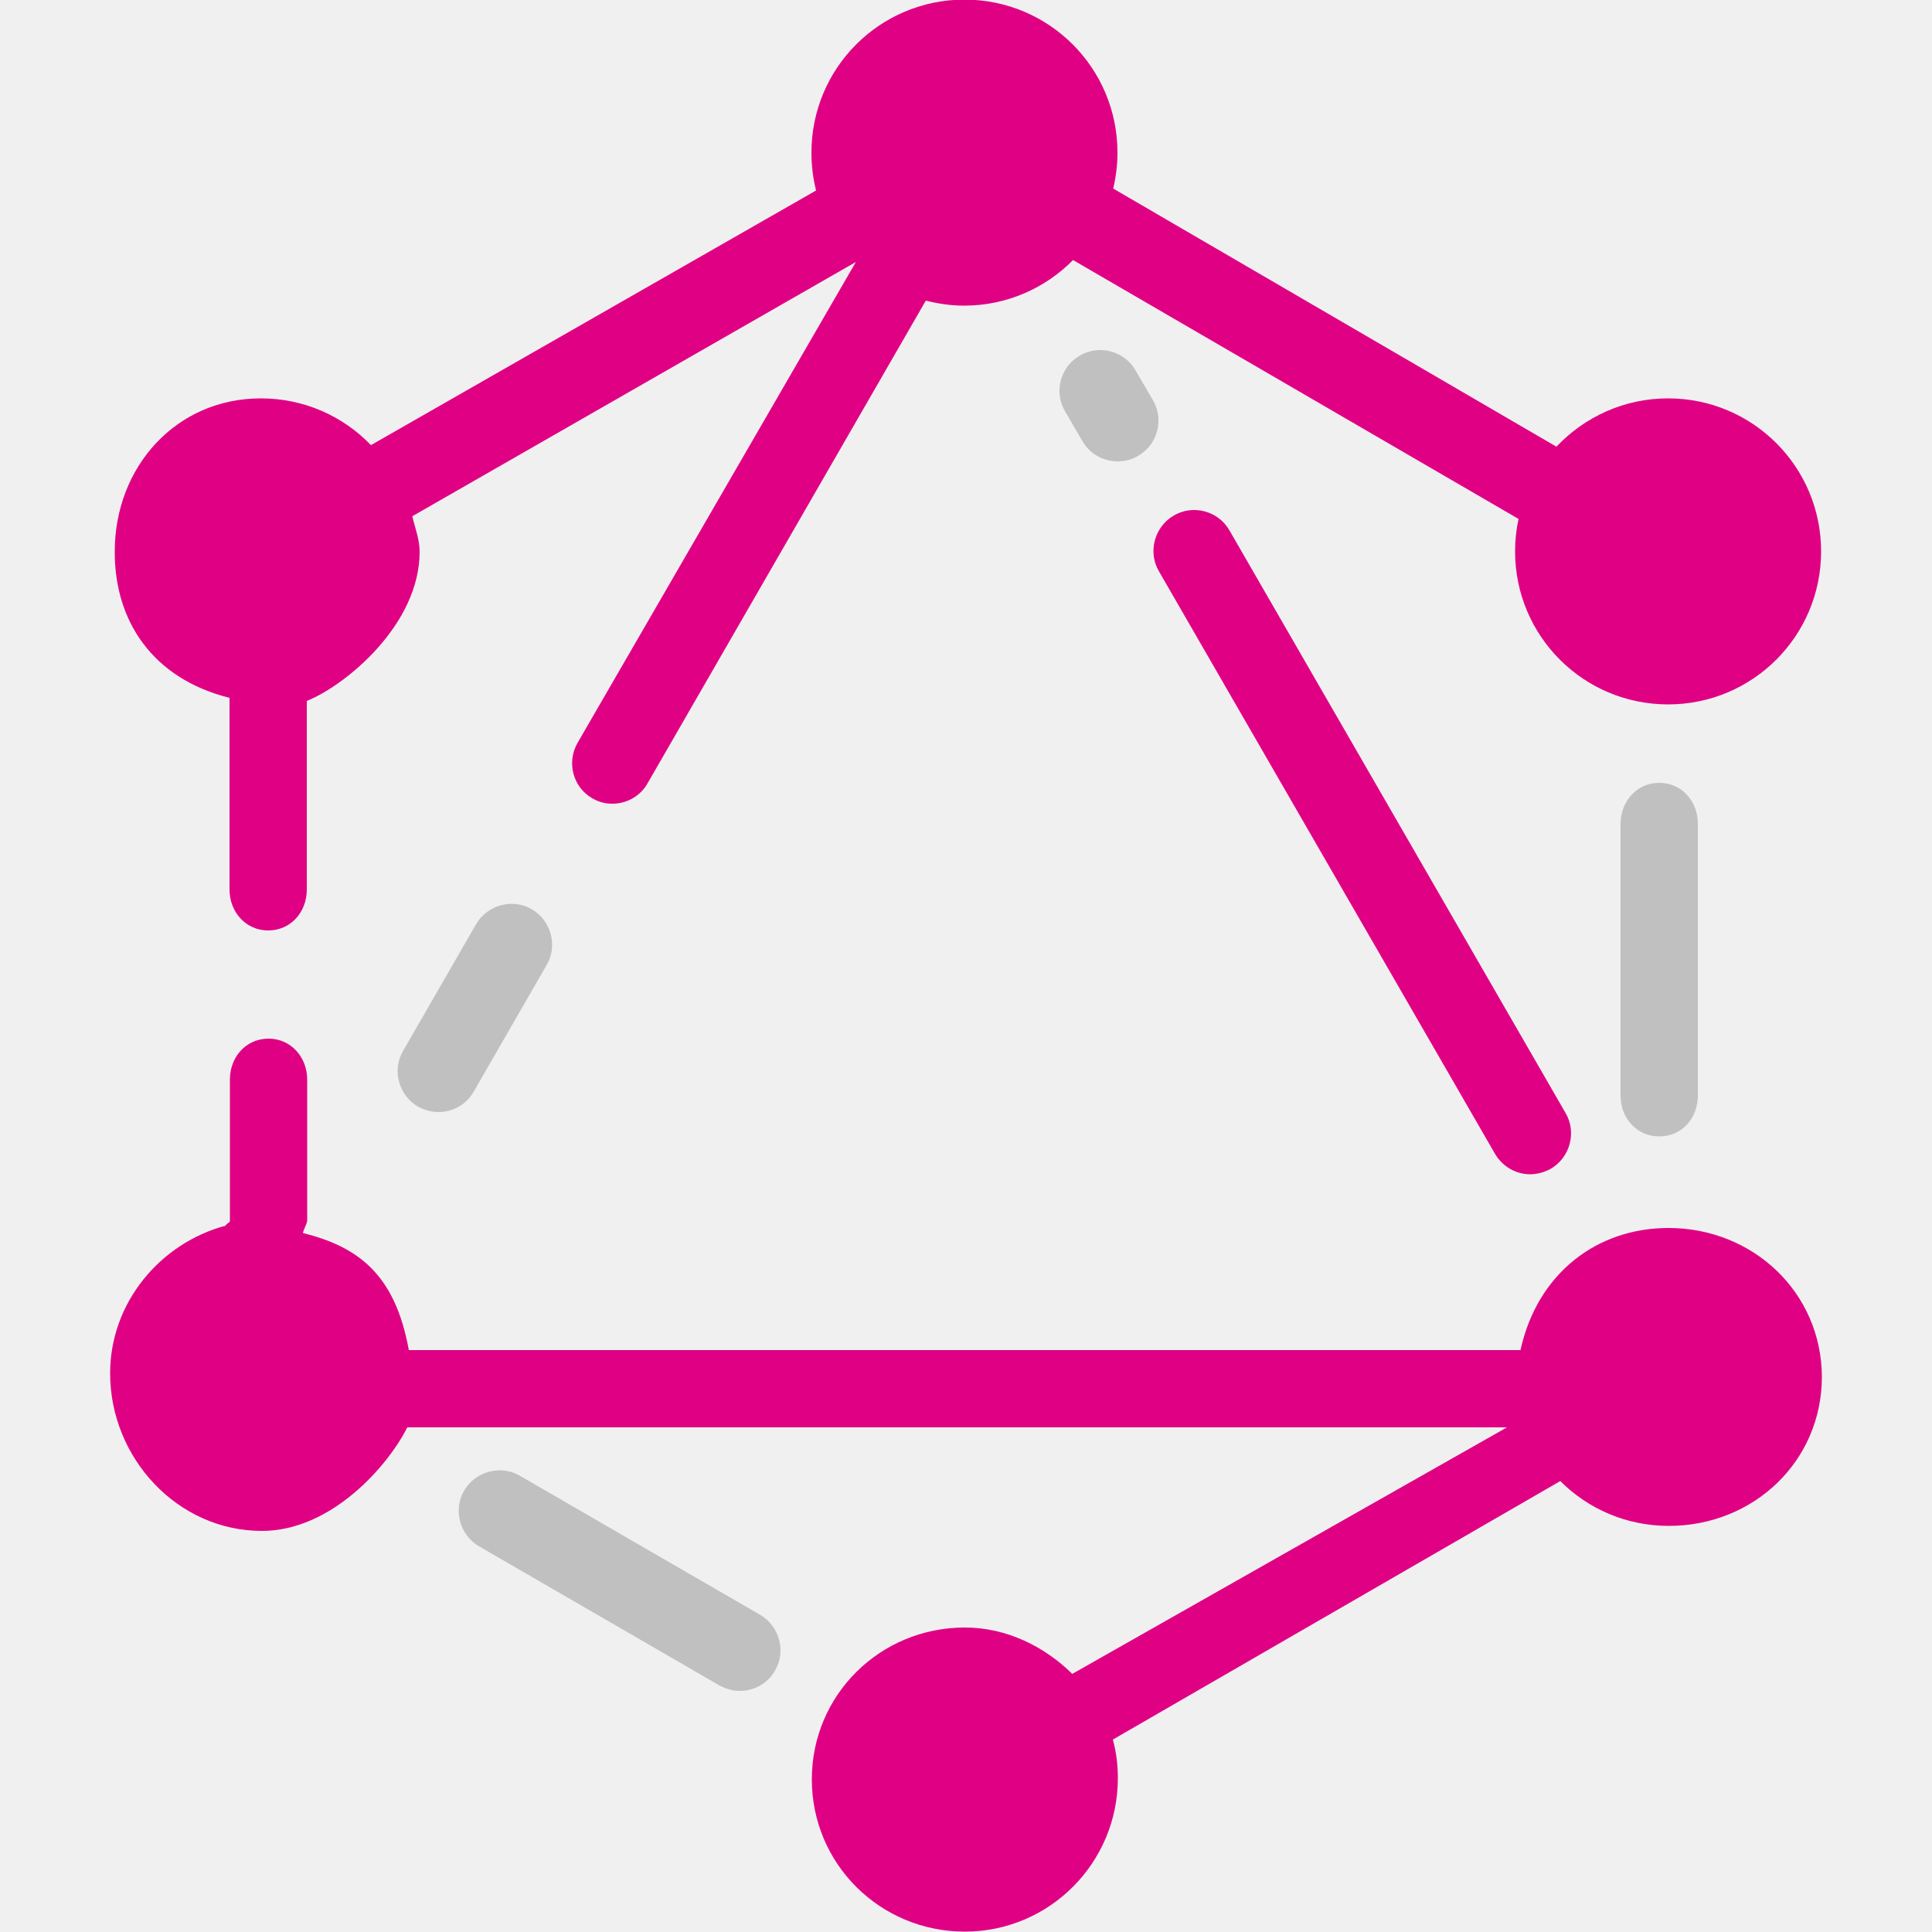
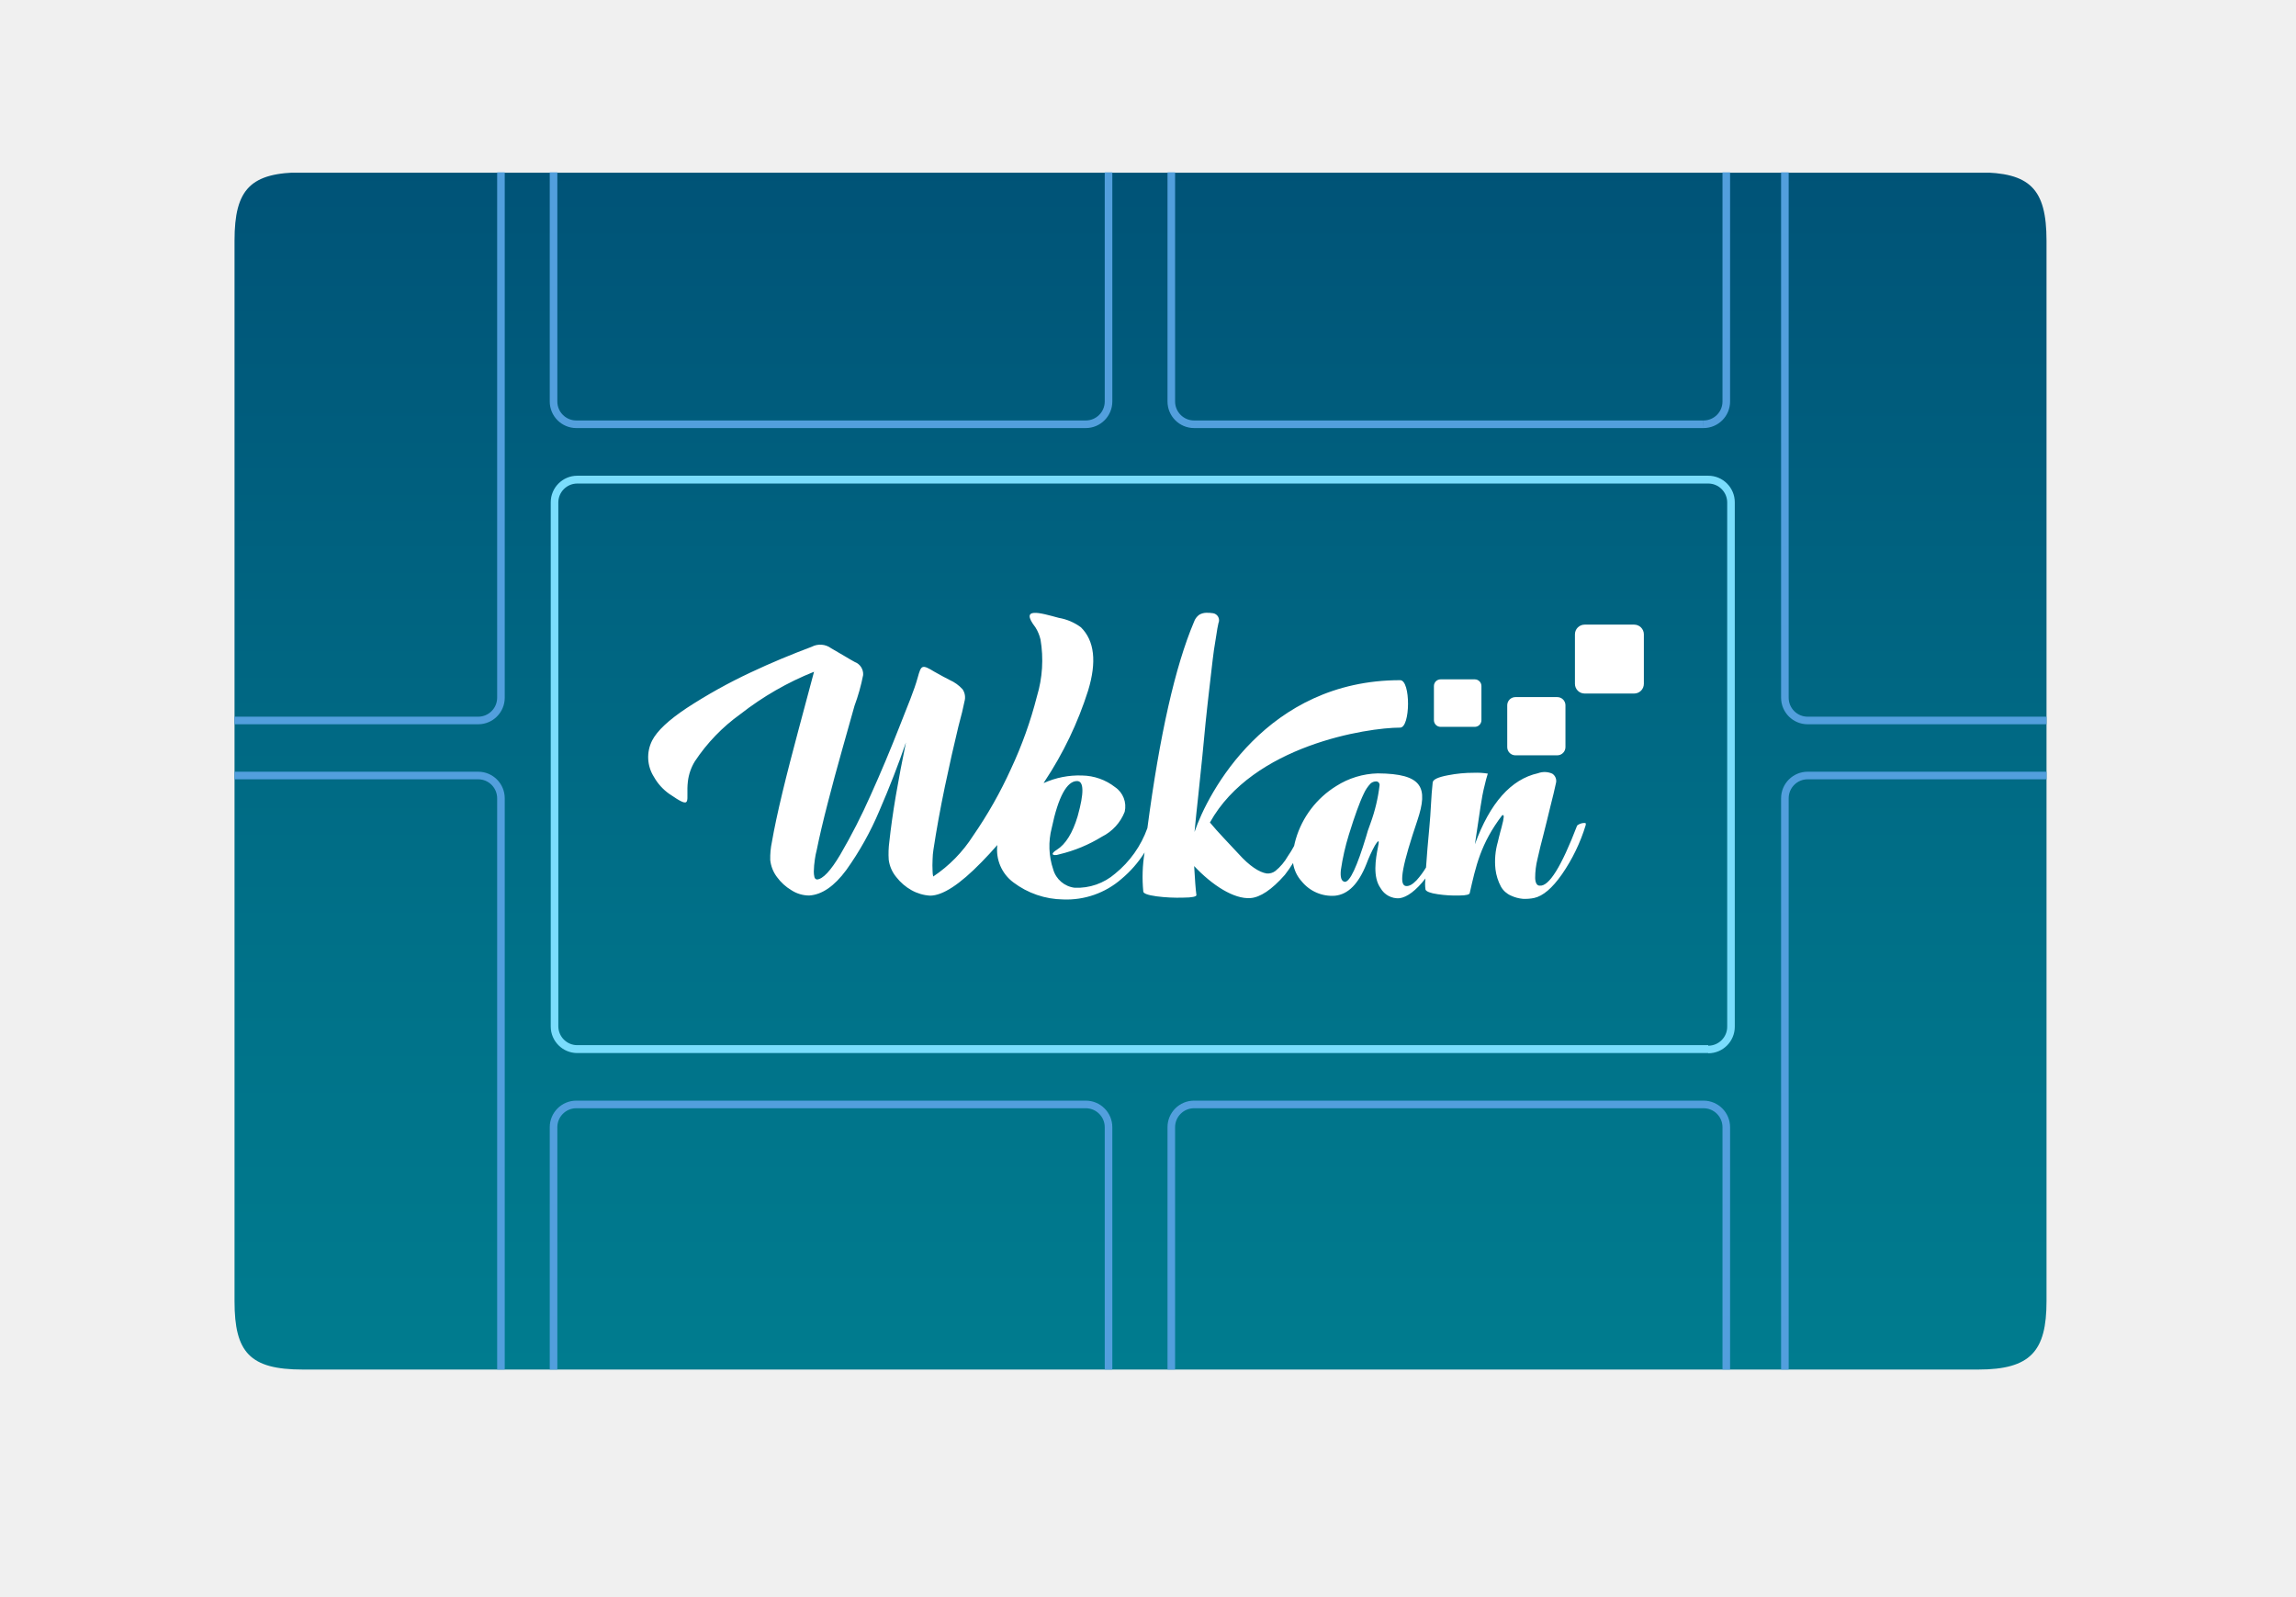
- <svg xmlns="http://www.w3.org/2000/svg" version="1.1" id="Ebene_1" x="0px" y="0px" viewBox="0 0 50 50" style="enable-background:new 0 0 50 50;" xml:space="preserve">
-   <style type="text/css">
- 	.st0{opacity:0.2;fill:none;stroke:#000000;stroke-width:15;stroke-linecap:round;stroke-miterlimit:10;}
- 	.st1{fill:none;stroke:#E00083;stroke-width:15;stroke-linecap:round;stroke-linejoin:round;stroke-miterlimit:10;}
- 	.st2{fill:none;stroke:#E00083;stroke-width:10;stroke-linecap:round;stroke-linejoin:round;stroke-miterlimit:10;}
- 	.st3{fill:#E00083;}
- 	.st4{opacity:0.2;}
- 	.st5{fill:none;stroke:#000000;stroke-width:15;stroke-linecap:round;stroke-miterlimit:10;}
- 	.st6{fill:none;stroke:#000000;stroke-width:15;stroke-linecap:round;stroke-linejoin:round;stroke-miterlimit:10;}
- 	.st7{opacity:0.4;}
- </style>
-   <line id="XMLID_7_" class="st0" x1="1516.12" y1="811.85" x2="1471.88" y2="786.29" />
-   <line id="XMLID_1_" class="st0" x1="1686.44" y1="659.94" x2="1686.44" y2="709.94" />
-   <line id="XMLID_9_" class="st0" x1="1582.41" y1="580.21" x2="1585.57" y2="585.7" />
-   <polyline id="XMLID_17_" class="st1" points="1427.44,671.94 1427.44,610.93 1558.19,536.1 1687.07,610.97 " />
-   <line id="XMLID_11_" class="st1" x1="1428.44" y1="732.94" x2="1428.44" y2="706.94" />
-   <path id="XMLID_18_" class="st2" d="M1427.94,760.61" />
-   <line id="XMLID_16_" class="st1" x1="1686.94" y1="760.61" x2="1557.44" y2="835.44" />
-   <line id="XMLID_12_" class="st0" x1="1599.65" y1="609.61" x2="1661.47" y2="716.78" />
-   <line id="XMLID_15_" class="st1" x1="1492.69" y1="648.69" x2="1557.44" y2="536.43" />
-   <line id="XMLID_13_" class="st0" x1="1460.66" y1="705.36" x2="1474.11" y2="682.04" />
-   <line id="XMLID_10_" class="st1" x1="1686.94" y1="761.44" x2="1427.94" y2="761.44" />
-   <path id="XMLID_20_" class="st3" d="M1557.44,564.56c-15.56,0-28.13-12.57-28.13-28.13s12.57-28.13,28.13-28.13  s28.13,12.57,28.13,28.13S1573,564.56,1557.44,564.56" />
-   <path id="XMLID_14_" class="st3" d="M1427.94,637.87c-15.56,0-28.13-12.57-28.13-28.13s12.57-28.13,28.13-28.13  s28.13,12.57,28.13,28.13S1443.5,637.87,1427.94,637.87" />
-   <path id="XMLID_19_" class="st3" d="M1427.94,789.07c-15.56,0-28.13-12.57-28.13-28.13s12.57-28.13,28.13-28.13  s28.13,12.57,28.13,28.13S1443.5,789.07,1427.94,789.07" />
-   <path id="XMLID_26_" class="st3" d="M1557.44,863.57c-15.56,0-28.13-12.57-28.13-28.13s12.57-28.13,28.13-28.13  s28.13,12.57,28.13,28.13S1573,863.57,1557.44,863.57" />
-   <path id="XMLID_27_" class="st3" d="M1686.94,789.07c-15.56,0-28.13-12.57-28.13-28.13s12.57-28.13,28.13-28.13  s28.13,12.57,28.13,28.13S1702.5,789.07,1686.94,789.07" />
-   <path id="XMLID_28_" class="st3" d="M1686.94,637.87c-15.56,0-28.13-12.57-28.13-28.13s12.57-28.13,28.13-28.13  s28.13,12.57,28.13,28.13S1702.5,637.87,1686.94,637.87" />
-   <g id="XMLID_181_">
-     <g id="XMLID_36_" class="st4">
-       <g id="XMLID_40_">
-         <line id="XMLID_42_" class="st5" x1="-2341.4" y1="677" x2="-2389.71" y2="649.08" />
-         <line id="XMLID_41_" class="st5" x1="-2173.56" y1="522.94" x2="-2173.56" y2="574.94" />
-       </g>
-       <g id="XMLID_37_">
-         <line id="XMLID_39_" class="st5" x1="-2200.68" y1="576.68" x2="-2198.24" y2="580.92" />
-         <line id="XMLID_38_" class="st5" x1="-2277.91" y1="442.81" x2="-2273.93" y2="449.71" />
-       </g>
-     </g>
-     <polyline id="XMLID_35_" class="st1" points="-2432.56,535.94 -2432.56,474.94 -2301.56,400.1 -2172.81,474.97  " />
-     <line id="XMLID_34_" class="st1" x1="-2431.56" y1="596.94" x2="-2431.56" y2="570.94" />
-     <path id="XMLID_33_" class="st2" d="M-2431.56,624.61" />
-     <line id="XMLID_32_" class="st1" x1="-2172.56" y1="624.61" x2="-2302.06" y2="699.45" />
-     <line id="XMLID_31_" class="st1" x1="-2259.85" y1="473.62" x2="-2213.27" y2="554.36" />
-     <line id="XMLID_30_" class="st1" x1="-2366.81" y1="512.69" x2="-2302.06" y2="400.44" />
-     <line id="XMLID_29_" class="st1" x1="-2398.84" y1="569.36" x2="-2385.39" y2="546.04" />
-     <line id="XMLID_25_" class="st1" x1="-2172.06" y1="625.44" x2="-2431.06" y2="625.44" />
-     <path id="XMLID_24_" class="st3" d="M-2302.06,428.57c-15.56,0-28.13-12.57-28.13-28.13s12.57-28.13,28.13-28.13   c15.56,0,28.13,12.57,28.13,28.13S-2286.5,428.57-2302.06,428.57" />
-     <path id="XMLID_23_" class="st3" d="M-2431.56,501.87c-15.56,0-28.13-12.57-28.13-28.13s12.57-28.13,28.13-28.13   s28.13,12.57,28.13,28.13C-2403.43,489.3-2416,501.87-2431.56,501.87" />
-     <path id="XMLID_22_" class="st3" d="M-2431.56,653.08c-15.56,0-28.13-12.57-28.13-28.13s12.57-28.13,28.13-28.13   s28.13,12.57,28.13,28.13S-2416,653.08-2431.56,653.08" />
-     <path id="XMLID_21_" class="st3" d="M-2302.06,727.58c-15.56,0-28.13-12.57-28.13-28.13s12.57-28.13,28.13-28.13   s28.13,12.57,28.13,28.13S-2286.5,727.58-2302.06,727.58" />
-     <path id="XMLID_6_" class="st3" d="M-2172.56,653.08c-15.56,0-28.13-12.57-28.13-28.13s12.57-28.13,28.13-28.13   s28.13,12.57,28.13,28.13S-2157,653.08-2172.56,653.08" />
-     <path id="XMLID_4_" class="st3" d="M-2172.56,501.87c-15.56,0-28.13-12.57-28.13-28.13s12.57-28.13,28.13-28.13   s28.13,12.57,28.13,28.13C-2144.43,489.3-2157,501.87-2172.56,501.87" />
-   </g>
-   <g id="XMLID_208_">
-     <line id="XMLID_55_" class="st0" x1="-1295.38" y1="675.86" x2="-1339.62" y2="650.29" />
-     <line id="XMLID_54_" class="st0" x1="-1125.56" y1="523.94" x2="-1125.56" y2="573.94" />
-     <line id="XMLID_53_" class="st0" x1="-1229.09" y1="444.22" x2="-1225.93" y2="449.71" />
-     <polyline id="XMLID_52_" class="st1" points="-1384.56,535.94 -1384.56,474.94 -1253.56,400.1 -1124.81,474.97  " />
-     <line id="XMLID_51_" class="st1" x1="-1383.56" y1="596.94" x2="-1383.56" y2="570.94" />
-     <path id="XMLID_50_" class="st2" d="M-1383.56,624.61" />
-     <line id="XMLID_49_" class="st1" x1="-1124.56" y1="624.61" x2="-1254.06" y2="699.45" />
-     <line id="XMLID_48_" class="st1" x1="-1211.85" y1="473.62" x2="-1150.03" y2="580.79" />
-     <line id="XMLID_47_" class="st1" x1="-1318.81" y1="512.69" x2="-1254.06" y2="400.44" />
-     <line id="XMLID_46_" class="st1" x1="-1350.84" y1="569.36" x2="-1337.39" y2="546.04" />
-     <line id="XMLID_45_" class="st1" x1="-1124.06" y1="625.44" x2="-1383.06" y2="625.44" />
-     <path id="XMLID_44_" class="st3" d="M-1254.06,428.57c-15.56,0-28.13-12.57-28.13-28.13s12.57-28.13,28.13-28.13   s28.13,12.57,28.13,28.13S-1238.5,428.57-1254.06,428.57" />
-     <path id="XMLID_43_" class="st3" d="M-1383.56,501.87c-15.56,0-28.13-12.57-28.13-28.13s12.57-28.13,28.13-28.13   s28.13,12.57,28.13,28.13C-1355.43,489.3-1368,501.87-1383.56,501.87" />
-     <path id="XMLID_8_" class="st3" d="M-1383.56,653.08c-15.56,0-28.13-12.57-28.13-28.13s12.57-28.13,28.13-28.13   s28.13,12.57,28.13,28.13S-1368,653.08-1383.56,653.08" />
-     <path id="XMLID_5_" class="st3" d="M-1254.06,727.58c-15.56,0-28.13-12.57-28.13-28.13s12.57-28.13,28.13-28.13   s28.13,12.57,28.13,28.13S-1238.5,727.58-1254.06,727.58" />
-     <path id="XMLID_3_" class="st3" d="M-1124.56,653.08c-15.56,0-28.13-12.57-28.13-28.13s12.57-28.13,28.13-28.13   s28.13,12.57,28.13,28.13S-1109,653.08-1124.56,653.08" />
-     <path id="XMLID_56_" class="st3" d="M-1124.56,501.87c-15.56,0-28.13-12.57-28.13-28.13s12.57-28.13,28.13-28.13   s28.13,12.57,28.13,28.13C-1096.43,489.3-1109,501.87-1124.56,501.87" />
-   </g>
-   <g id="XMLID_209_">
-     <line id="XMLID_72_" class="st0" x1="-2343.38" y1="1703.36" x2="-2387.62" y2="1677.79" />
-     <line id="XMLID_71_" class="st0" x1="-2173.56" y1="1550.94" x2="-2173.56" y2="1600.94" />
-     <line id="XMLID_70_" class="st0" x1="-2277.09" y1="1471.72" x2="-2273.93" y2="1477.21" />
-     <polyline id="XMLID_69_" class="st1" points="-2432.56,1562.94 -2432.56,1502.44 -2301.56,1427.6 -2172.81,1502.22  " />
-     <line id="XMLID_68_" class="st1" x1="-2431.56" y1="1623.94" x2="-2431.56" y2="1597.94" />
-     <path id="XMLID_67_" class="st2" d="M-2431.56,1652.11" />
-     <line id="XMLID_66_" class="st1" x1="-2172.56" y1="1652.11" x2="-2302.06" y2="1726.95" />
-     <line id="XMLID_65_" class="st1" x1="-2259.85" y1="1501.12" x2="-2198.03" y2="1608.29" />
-     <line id="XMLID_64_" class="st1" x1="-2366.81" y1="1540.19" x2="-2302.06" y2="1427.94" />
-     <line id="XMLID_63_" class="st0" x1="-2398.84" y1="1596.86" x2="-2385.39" y2="1573.54" />
-     <line id="XMLID_62_" class="st1" x1="-2172.06" y1="1652.44" x2="-2431.06" y2="1652.44" />
-     <path id="XMLID_61_" class="st3" d="M-2302.06,1456.07c-15.56,0-28.13-12.57-28.13-28.13s12.57-28.13,28.13-28.13   c15.56,0,28.13,12.57,28.13,28.13S-2286.5,1456.07-2302.06,1456.07" />
-     <path id="XMLID_60_" class="st3" d="M-2431.56,1529.37c-15.56,0-28.13-12.57-28.13-28.13s12.57-28.13,28.13-28.13   s28.13,12.57,28.13,28.13S-2416,1529.37-2431.56,1529.37" />
-     <path id="XMLID_59_" class="st3" d="M-2431.56,1680.58c-15.56,0-28.13-12.57-28.13-28.13s12.57-28.13,28.13-28.13   s28.13,12.57,28.13,28.13S-2416,1680.58-2431.56,1680.58" />
-     <path id="XMLID_58_" class="st3" d="M-2302.06,1755.08c-15.56,0-28.13-12.57-28.13-28.13s12.57-28.13,28.13-28.13   s28.13,12.57,28.13,28.13S-2286.5,1755.08-2302.06,1755.08" />
-     <path id="XMLID_57_" class="st3" d="M-2172.56,1680.58c-15.56,0-28.13-12.57-28.13-28.13s12.57-28.13,28.13-28.13   s28.13,12.57,28.13,28.13S-2157,1680.58-2172.56,1680.58" />
-     <path id="XMLID_73_" class="st3" d="M-2172.56,1529.37c-15.56,0-28.13-12.57-28.13-28.13s12.57-28.13,28.13-28.13   s28.13,12.57,28.13,28.13S-2157,1529.37-2172.56,1529.37" />
-   </g>
-   <g id="XMLID_236_">
-     <line id="XMLID_89_" class="st0" x1="-1295.38" y1="1703.36" x2="-1339.62" y2="1677.79" />
-     <line id="XMLID_88_" class="st0" x1="-1125.56" y1="1551.94" x2="-1125.56" y2="1601.94" />
-     <line id="XMLID_87_" class="st0" x1="-1229.09" y1="1471.72" x2="-1225.93" y2="1477.21" />
-     <polyline id="XMLID_86_" class="st1" points="-1384.56,1563.94 -1384.56,1502.44 -1253.56,1427.6 -1124.81,1502.72  " />
-     <line id="XMLID_85_" class="st1" x1="-1383.56" y1="1624.94" x2="-1383.56" y2="1598.94" />
-     <path id="XMLID_84_" class="st2" d="M-1383.56,1652.11" />
-     <line id="XMLID_83_" class="st1" x1="-1124.56" y1="1652.11" x2="-1254.06" y2="1726.95" />
-     <line id="XMLID_82_" class="st0" x1="-1211.85" y1="1501.12" x2="-1150.03" y2="1608.29" />
-     <line id="XMLID_81_" class="st1" x1="-1318.81" y1="1540.19" x2="-1254.06" y2="1427.94" />
-     <line id="XMLID_80_" class="st0" x1="-1350.84" y1="1596.86" x2="-1337.39" y2="1573.54" />
-     <line id="XMLID_79_" class="st1" x1="-1124.06" y1="1653.44" x2="-1383.06" y2="1653.44" />
-     <path id="XMLID_78_" class="st3" d="M-1254.06,1456.07c-15.56,0-28.13-12.57-28.13-28.13s12.57-28.13,28.13-28.13   s28.13,12.57,28.13,28.13S-1238.5,1456.07-1254.06,1456.07" />
-     <path id="XMLID_77_" class="st3" d="M-1383.56,1529.37c-15.56,0-28.13-12.57-28.13-28.13s12.57-28.13,28.13-28.13   s28.13,12.57,28.13,28.13S-1368,1529.37-1383.56,1529.37" />
-     <path id="XMLID_76_" class="st3" d="M-1383.56,1680.58c-15.56,0-28.13-12.57-28.13-28.13s12.57-28.13,28.13-28.13   s28.13,12.57,28.13,28.13S-1368,1680.58-1383.56,1680.58" />
-     <path id="XMLID_75_" class="st3" d="M-1254.06,1755.08c-15.56,0-28.13-12.57-28.13-28.13s12.57-28.13,28.13-28.13   s28.13,12.57,28.13,28.13S-1238.5,1755.08-1254.06,1755.08" />
-     <path id="XMLID_74_" class="st3" d="M-1124.56,1680.58c-15.56,0-28.13-12.57-28.13-28.13s12.57-28.13,28.13-28.13   s28.13,12.57,28.13,28.13S-1109,1680.58-1124.56,1680.58" />
-     <path id="XMLID_90_" class="st3" d="M-1124.56,1529.37c-15.56,0-28.13-12.57-28.13-28.13s12.57-28.13,28.13-28.13   s28.13,12.57,28.13,28.13S-1109,1529.37-1124.56,1529.37" />
-   </g>
-   <g id="XMLID_263_">
-     <path id="XMLID_279_" class="st4" d="M19.15,43.76c-0.18,0-0.36-0.05-0.53-0.14l-6.22-3.6c-0.5-0.29-0.68-0.94-0.39-1.44   c0.29-0.5,0.94-0.68,1.44-0.39l6.22,3.6c0.5,0.29,0.68,0.94,0.39,1.44C19.87,43.57,19.51,43.76,19.15,43.76z" />
-     <path id="XMLID_278_" class="st4" d="M42.94,29.41c-0.58,0-1-0.47-1-1.06v-7.03c0-0.58,0.42-1.06,1-1.06s1,0.47,1,1.06v7.03   C43.94,28.94,43.53,29.41,42.94,29.41z" />
-     <path id="XMLID_277_" class="st4" d="M28.92,11.94c-0.36,0-0.72-0.19-0.91-0.53l-0.45-0.77c-0.29-0.5-0.12-1.15,0.39-1.44   c0.5-0.29,1.15-0.12,1.44,0.39l0.45,0.77c0.29,0.5,0.12,1.15-0.39,1.44C29.28,11.9,29.1,11.94,28.92,11.94z" />
-     <path id="XMLID_275_" class="st2" d="M6.75,35.5" />
-     <path id="XMLID_478_" class="st4" d="M11.35,28.78c-0.18,0-0.36-0.05-0.53-0.14c-0.5-0.29-0.68-0.94-0.39-1.44l1.89-3.28   c0.29-0.5,0.94-0.68,1.44-0.39c0.5,0.29,0.68,0.94,0.39,1.44l-1.89,3.28C12.07,28.59,11.71,28.78,11.35,28.78z" />
-     <g id="XMLID_2_">
-       <path id="XMLID_91_" class="st3" d="M30.38,13.34c-0.5,0.29-0.68,0.94-0.39,1.44l8.7,15.08c0.2,0.34,0.55,0.53,0.91,0.53    c0.18,0,0.36-0.05,0.53-0.14c0.5-0.29,0.68-0.94,0.39-1.44l-8.7-15.08C31.53,13.22,30.88,13.05,30.38,13.34z" />
-       <path id="XMLID_104_" class="st3" d="M5.94,18.06v4.96c0,0.58,0.42,1.06,1,1.06s1-0.47,1-1.06v-4.88c1-0.4,2.92-1.97,2.92-3.86    c0-0.32-0.12-0.62-0.19-0.92l11.48-6.58l-7.2,12.44c-0.29,0.5-0.13,1.15,0.38,1.44c0.17,0.1,0.34,0.14,0.52,0.14    c0.36,0,0.72-0.19,0.91-0.53l7.2-12.49c0.32,0.08,0.65,0.13,0.99,0.13c1.1,0,2.1-0.45,2.82-1.18l11.53,6.7    c-0.06,0.27-0.09,0.55-0.09,0.84c0,2.19,1.77,3.96,3.96,3.96c2.19,0,3.96-1.77,3.96-3.96c0-2.19-1.77-3.96-3.96-3.96    c-1.14,0-2.16,0.48-2.89,1.25L28.81,4.88c0.07-0.3,0.11-0.61,0.11-0.93c0-2.19-1.77-3.96-3.96-3.96s-3.96,1.77-3.96,3.96    c0,0.34,0.04,0.66,0.12,0.98L9.6,11.52c-0.72-0.75-1.73-1.21-2.85-1.21c-2.19,0-3.78,1.77-3.78,3.96    C2.96,16.06,3.94,17.56,5.94,18.06z" />
-       <path id="XMLID_105_" class="st3" d="M43.18,31.78c-1.84,0-3.39,1.16-3.83,3.16H10.58c-0.36-2-1.35-2.68-2.74-3.03    c0-0.04,0.11-0.27,0.11-0.31v-3.66c0-0.58-0.42-1.06-1-1.06s-1,0.47-1,1.06v3.66c0,0.04-0.11,0.08-0.11,0.12    c-1.69,0.45-2.99,1.99-2.99,3.82c0,2.19,1.74,4.08,3.93,4.08c1.79,0,3.26-1.68,3.76-2.68h28.46l-11.25,6.38    c-0.71-0.7-1.69-1.2-2.78-1.2c-2.19,0-3.96,1.74-3.96,3.93c0,2.19,1.77,3.94,3.96,3.94s3.96-1.78,3.96-3.97    c0-0.34-0.04-0.68-0.13-1l11.58-6.69c0.72,0.72,1.71,1.16,2.81,1.16c2.19,0,3.96-1.67,3.96-3.86    C47.14,33.45,45.37,31.78,43.18,31.78z" />
-     </g>
-   </g>
-   <g id="XMLID_359_">
-     <line id="XMLID_376_" class="st0" x1="1246.62" y1="-643.14" x2="1202.38" y2="-668.71" />
-     <line id="XMLID_375_" class="st0" x1="1416.44" y1="-795.06" x2="1416.44" y2="-745.06" />
-     <line id="XMLID_374_" class="st0" x1="1312.91" y1="-874.78" x2="1316.07" y2="-869.29" />
-     <polyline id="XMLID_373_" class="st6" points="1157.44,-783.06 1157.44,-844.06 1288.44,-918.9 1417.19,-844.03  " />
-     <line id="XMLID_372_" class="st6" x1="1158.44" y1="-722.06" x2="1158.44" y2="-748.06" />
-     <path id="XMLID_371_" class="st2" d="M1158.44-694.39" />
-     <line id="XMLID_370_" class="st6" x1="1417.44" y1="-694.39" x2="1287.94" y2="-619.55" />
-     <line id="XMLID_369_" class="st6" x1="1330.15" y1="-845.38" x2="1391.97" y2="-738.21" />
-     <line id="XMLID_368_" class="st6" x1="1223.19" y1="-806.31" x2="1287.94" y2="-918.56" />
-     <line id="XMLID_367_" class="st0" x1="1191.16" y1="-749.64" x2="1204.61" y2="-772.96" />
-     <line id="XMLID_366_" class="st6" x1="1417.94" y1="-693.56" x2="1158.94" y2="-693.56" />
-     <path id="XMLID_365_" d="M1287.94-890.43c-15.56,0-28.13-12.57-28.13-28.13s12.57-28.13,28.13-28.13s28.13,12.57,28.13,28.13   S1303.5-890.43,1287.94-890.43" />
-     <path id="XMLID_364_" d="M1158.44-817.13c-15.56,0-28.13-12.57-28.13-28.13s12.57-28.13,28.13-28.13s28.13,12.57,28.13,28.13   S1174-817.13,1158.44-817.13" />
-     <path id="XMLID_363_" d="M1158.44-665.92c-15.56,0-28.13-12.57-28.13-28.13s12.57-28.13,28.13-28.13s28.13,12.57,28.13,28.13   S1174-665.92,1158.44-665.92" />
-     <path id="XMLID_362_" d="M1287.94-591.42c-15.56,0-28.13-12.57-28.13-28.13s12.57-28.13,28.13-28.13s28.13,12.57,28.13,28.13   S1303.5-591.42,1287.94-591.42" />
-     <path id="XMLID_361_" d="M1417.44-665.92c-15.56,0-28.13-12.57-28.13-28.13s12.57-28.13,28.13-28.13s28.13,12.57,28.13,28.13   S1433-665.92,1417.44-665.92" />
-     <path id="XMLID_360_" d="M1417.44-817.13c-15.56,0-28.13-12.57-28.13-28.13s12.57-28.13,28.13-28.13s28.13,12.57,28.13,28.13   S1433-817.13,1417.44-817.13" />
-   </g>
-   <g id="XMLID_377_">
-     <line id="XMLID_394_" class="st0" x1="1738.62" y1="-643.14" x2="1694.38" y2="-668.71" />
-     <line id="XMLID_393_" class="st0" x1="1908.44" y1="-795.06" x2="1908.44" y2="-745.06" />
-     <line id="XMLID_392_" class="st0" x1="1804.91" y1="-874.78" x2="1808.07" y2="-869.29" />
-     <line id="XMLID_385_" class="st0" x1="1683.16" y1="-749.64" x2="1696.61" y2="-772.96" />
-   </g>
-   <g id="XMLID_395_" class="st7">
-     <polyline id="XMLID_391_" class="st6" points="1649.44,-783.06 1649.44,-844.06 1780.44,-918.9 1909.19,-844.03  " />
-     <line id="XMLID_390_" class="st6" x1="1650.44" y1="-722.06" x2="1650.44" y2="-748.06" />
-     <path id="XMLID_389_" class="st2" d="M1650.44-694.39" />
-     <line id="XMLID_388_" class="st6" x1="1909.44" y1="-694.39" x2="1779.94" y2="-619.55" />
-     <line id="XMLID_387_" class="st6" x1="1822.15" y1="-845.38" x2="1883.97" y2="-738.21" />
-     <line id="XMLID_386_" class="st6" x1="1715.19" y1="-806.31" x2="1779.94" y2="-918.56" />
-     <line id="XMLID_384_" class="st6" x1="1909.94" y1="-693.56" x2="1650.94" y2="-693.56" />
-     <path id="XMLID_383_" d="M1779.94-890.43c-15.56,0-28.13-12.57-28.13-28.13s12.57-28.13,28.13-28.13s28.13,12.57,28.13,28.13   S1795.5-890.43,1779.94-890.43" />
-     <path id="XMLID_382_" d="M1650.44-817.13c-15.56,0-28.13-12.57-28.13-28.13s12.57-28.13,28.13-28.13s28.13,12.57,28.13,28.13   S1666-817.13,1650.44-817.13" />
-     <path id="XMLID_381_" d="M1650.44-665.92c-15.56,0-28.13-12.57-28.13-28.13s12.57-28.13,28.13-28.13s28.13,12.57,28.13,28.13   S1666-665.92,1650.44-665.92" />
-     <path id="XMLID_380_" d="M1779.94-591.42c-15.56,0-28.13-12.57-28.13-28.13s12.57-28.13,28.13-28.13s28.13,12.57,28.13,28.13   S1795.5-591.42,1779.94-591.42" />
-     <path id="XMLID_379_" d="M1909.44-665.92c-15.56,0-28.13-12.57-28.13-28.13s12.57-28.13,28.13-28.13s28.13,12.57,28.13,28.13   S1925-665.92,1909.44-665.92" />
-     <path id="XMLID_378_" d="M1909.44-817.13c-15.56,0-28.13-12.57-28.13-28.13s12.57-28.13,28.13-28.13s28.13,12.57,28.13,28.13   S1925-817.13,1909.44-817.13" />
-   </g>
-   <g id="XMLID_410_">
-     <path id="XMLID_425_" class="st4" d="M1780.61-171.64c-1.27,0-2.56-0.32-3.75-1.01l-44.23-25.56c-3.59-2.07-4.81-6.66-2.74-10.25   c2.07-3.59,6.66-4.81,10.25-2.74l44.23,25.56c3.59,2.07,4.81,6.66,2.74,10.25C1785.72-172.99,1783.2-171.64,1780.61-171.64z" />
-     <path id="XMLID_424_" class="st4" d="M1950.44-273.56c-4.14,0-7.5-3.36-7.5-7.5v-50c0-4.14,3.36-7.5,7.5-7.5s7.5,3.36,7.5,7.5v50   C1957.94-276.91,1954.59-273.56,1950.44-273.56z" />
-     <path id="XMLID_423_" class="st4" d="M1850.08-397.79c-2.59,0-5.11-1.35-6.5-3.75l-3.17-5.49c-2.07-3.59-0.84-8.17,2.75-10.24   c3.58-2.07,8.17-0.84,10.24,2.75l3.17,5.49c2.07,3.59,0.84,8.17-2.75,10.24C1852.64-398.12,1851.35-397.79,1850.08-397.79z" />
-     <path id="XMLID_440_" class="st4" d="M1725.15-278.14c-1.27,0-2.56-0.32-3.74-1c-3.59-2.07-4.82-6.66-2.75-10.24l13.45-23.32   c2.07-3.59,6.66-4.82,10.24-2.75c3.59,2.07,4.82,6.66,2.75,10.24l-13.45,23.32C1730.27-279.48,1727.74-278.14,1725.15-278.14z" />
-     <g id="XMLID_409_">
-       <path id="XMLID_416_" class="st3" d="M1860.41-387.88c-3.59,2.07-4.82,6.66-2.75,10.24l61.82,107.17c1.39,2.41,3.91,3.75,6.5,3.75    c1.27,0,2.56-0.32,3.74-1c3.59-2.07,4.82-6.66,2.75-10.24l-61.82-107.17C1868.58-388.72,1863.99-389.95,1860.41-387.88z" />
-       <path id="XMLID_441_" class="st3" d="M1683.94-354.43v35.38c0,4.14,3.36,7.5,7.5,7.5s7.5-3.36,7.5-7.5v-34.83    c12.41-2.93,21.63-14.05,21.63-27.37c0-2.2-0.26-4.34-0.74-6.39l81.8-46.73l-50.95,88.32c-2.07,3.59-0.84,8.17,2.75,10.24    c1.18,0.68,2.47,1,3.74,1c2.59,0,5.12-1.35,6.5-3.75l51.2-88.76c2.25,0.58,4.62,0.89,7.05,0.89c7.87,0,14.97-3.22,20.07-8.41    l81.93,47.64c-0.41,1.92-0.63,3.9-0.63,5.94c0,15.56,12.57,28.13,28.13,28.13s28.13-12.57,28.13-28.13s-12.57-28.13-28.13-28.13    c-8.11,0-15.4,3.42-20.53,8.89l-81.63-47.47c0.51-2.12,0.78-4.32,0.78-6.6c0-15.56-12.57-28.13-28.13-28.13    s-28.13,12.57-28.13,28.13c0,2.38,0.3,4.69,0.85,6.89l-82,46.85c-5.11-5.28-12.27-8.57-20.22-8.57    c-15.56,0-28.13,12.57-28.13,28.13C1664.31-368.66,1672.55-358.03,1683.94-354.43z" />
-       <path id="XMLID_442_" class="st3" d="M1951.44-258.18c-13.14,0-24.15,8.97-27.25,21.13H1719.7c-2.5-9.77-10.1-17.47-19.81-20.13    c0.03-0.29,0.06-0.58,0.06-0.87v-26c0-4.14-3.36-7.5-7.5-7.5s-7.5,3.36-7.5,7.5v26c0,0.3,0.02,0.59,0.06,0.87    c-11.93,3.26-20.69,14.15-20.69,27.13c0,15.56,12.57,28.13,28.13,28.13c12.78,0,23.54-8.48,26.97-20.14h202.62l-80.37,46.44    c-5.07-4.99-12.03-8.07-19.73-8.07c-15.56,0-28.13,12.57-28.13,28.13s12.57,28.13,28.13,28.13s28.13-12.57,28.13-28.13    c0-2.44-0.31-4.82-0.9-7.08l82.32-47.57c5.09,5.12,12.14,8.28,19.94,8.28c15.56,0,28.13-12.57,28.13-28.13    S1967-258.18,1951.44-258.18z" />
-     </g>
-   </g>
-   <path id="XMLID_460_" class="st4" d="M453.61,1718.86c-1.27,0-2.56-0.32-3.75-1.01l-44.23-25.56c-3.59-2.07-4.81-6.66-2.74-10.25  c2.07-3.59,6.66-4.81,10.25-2.74l44.23,25.56c3.59,2.07,4.81,6.66,2.74,10.25C458.72,1717.51,456.2,1718.86,453.61,1718.86z" />
-   <path id="XMLID_459_" class="st4" d="M623.44,1617.44c-4.14,0-7.5-3.36-7.5-7.5v-50c0-4.14,3.36-7.5,7.5-7.5s7.5,3.36,7.5,7.5v50  C630.94,1614.09,627.59,1617.44,623.44,1617.44z" />
-   <path id="XMLID_458_" class="st4" d="M523.08,1492.71c-2.59,0-5.11-1.35-6.5-3.75l-3.17-5.49c-2.07-3.59-0.84-8.17,2.75-10.24  c3.59-2.07,8.17-0.84,10.24,2.75l3.17,5.49c2.07,3.59,0.84,8.17-2.75,10.24C525.64,1492.38,524.35,1492.71,523.08,1492.71z" />
-   <path id="XMLID_453_" class="st4" d="M598.98,1623.79c-2.59,0-5.11-1.35-6.5-3.75l-61.82-107.17c-2.07-3.59-0.84-8.17,2.75-10.24  c3.59-2.07,8.17-0.84,10.24,2.75l61.82,107.17c2.07,3.59,0.84,8.17-2.75,10.24C601.54,1623.47,600.25,1623.79,598.98,1623.79z" />
-   <path id="XMLID_462_" class="st4" d="M398.15,1612.36c-1.27,0-2.56-0.32-3.74-1c-3.59-2.07-4.82-6.66-2.75-10.24l13.45-23.32  c2.07-3.59,6.66-4.82,10.24-2.75c3.59,2.07,4.82,6.66,2.75,10.24l-13.45,23.32C403.27,1611.02,400.74,1612.36,398.15,1612.36z" />
-   <g id="XMLID_451_">
-     <path id="XMLID_461_" class="st3" d="M356.94,1536.07v35.88c0,4.14,3.36,7.5,7.5,7.5s7.5-3.36,7.5-7.5v-35.33   c12.41-2.93,21.63-14.05,21.63-27.37c0-2.2-0.26-4.34-0.74-6.39l81.8-46.73l-50.95,88.32c-2.07,3.59-0.84,8.17,2.75,10.24   c1.18,0.68,2.47,1,3.74,1c2.59,0,5.11-1.35,6.5-3.75l51.2-88.76c2.25,0.58,4.62,0.89,7.05,0.89c7.85,0,14.94-3.21,20.04-8.38   l81.92,47.79c-0.39,1.86-0.59,3.79-0.59,5.76c0,15.56,12.57,28.13,28.13,28.13s28.13-12.57,28.13-28.13s-12.57-28.13-28.13-28.13   c-8.17,0-15.52,3.47-20.65,9.02l-81.51-47.56c0.51-2.13,0.79-4.35,0.79-6.64c0-15.56-12.57-28.13-28.13-28.13   c-15.56,0-28.13,12.57-28.13,28.13c0,2.38,0.3,4.69,0.85,6.89l-82,46.85c-5.11-5.28-12.27-8.57-20.22-8.57   c-15.56,0-28.13,12.57-28.13,28.13C337.31,1521.84,345.55,1532.47,356.94,1536.07z" />
-     <path id="XMLID_464_" class="st3" d="M624.44,1632.32c-13.32,0-24.44,9.22-27.37,21.63H392.81c-2.36-9.99-10.03-17.91-19.89-20.62   c0.01-0.13,0.02-0.25,0.02-0.38v-26c0-4.14-3.36-7.5-7.5-7.5s-7.5,3.36-7.5,7.5v26c0,0.13,0.01,0.26,0.02,0.38   c-11.91,3.27-20.65,14.16-20.65,27.12c0,15.56,12.57,28.13,28.13,28.13c12.59,0,23.23-8.24,26.83-19.64h201.9l-79.5,45.94   c-5.07-4.99-12.03-8.07-19.73-8.07c-15.56,0-28.13,12.57-28.13,28.13s12.57,28.13,28.13,28.13s28.13-12.57,28.13-28.13   c0-2.44-0.31-4.82-0.9-7.08l82.32-47.57c5.09,5.12,12.14,8.28,19.94,8.28c15.56,0,28.13-12.57,28.13-28.13   S640,1632.32,624.44,1632.32z" />
+ <svg xmlns="http://www.w3.org/2000/svg" id="Layer_1" data-name="Layer 1" viewBox="0 0 302.5 210.37">
+   <defs>
+     <style>.cls-1{fill:none;}.cls-2{clip-path:url(#clip-path);}.cls-3{fill:url(#linear-gradient);}.cls-4{fill:#7addfc;}.cls-5{fill:#529fdd;}.cls-6{fill:#fff;}</style>
+     <clipPath id="clip-path" transform="translate(0 0)">
+       <path class="cls-1" d="M260.63,180.45H39.9c-7,0-9-2.27-9-9V31.71c0-6.81,2.1-9,9-9H260.63c6.8,0,9,2.13,9,9V171.45c0,6.57-2.08,9-9,9" />
+     </clipPath>
+     <linearGradient id="linear-gradient" x1="-716.13" y1="35.06" x2="-715.13" y2="35.06" gradientTransform="matrix(0, -157.69, -157.69, 0, 5678.87, -112746.33)" gradientUnits="userSpaceOnUse">
+       <stop offset="0" stop-color="#007c8f" />
+       <stop offset="0.37" stop-color="#007088" />
+       <stop offset="1" stop-color="#005377" />
+     </linearGradient>
+   </defs>
+   <g class="cls-2">
+     <rect class="cls-3" x="30.9" y="22.76" width="238.73" height="157.69" />
+     <path class="cls-4" d="M225.06,138.25v-.54h-149a2.5,2.5,0,0,1-2.5-2.5v-69a2.5,2.5,0,0,1,2.5-2.5h149a2.5,2.5,0,0,1,2.5,2.5v69.07a2.5,2.5,0,0,1-2.5,2.5v1a3.5,3.5,0,0,0,3.5-3.5V66.18a3.5,3.5,0,0,0-3.5-3.5h-149a3.5,3.5,0,0,0-3.5,3.5v69.07a3.5,3.5,0,0,0,3.5,3.5h149Z" transform="translate(0 0)" />
+     <path class="cls-5" d="M143.05,55.9v-.5H75.93a2.5,2.5,0,0,1-2.5-2.5V3.5A2.5,2.5,0,0,1,75.93,1h67.12a2.5,2.5,0,0,1,2.5,2.5V52.9a2.5,2.5,0,0,1-2.5,2.5v1a3.5,3.5,0,0,0,3.5-3.5V3.5a3.5,3.5,0,0,0-3.5-3.5H75.93a3.5,3.5,0,0,0-3.5,3.5V52.9a3.5,3.5,0,0,0,3.5,3.5h67.12Z" transform="translate(0 0)" />
+     <path class="cls-5" d="M143.05,200.92v-.5H75.93a2.5,2.5,0,0,1-2.5-2.5v-49.4a2.5,2.5,0,0,1,2.5-2.5h67.12a2.5,2.5,0,0,1,2.5,2.5v49.4a2.5,2.5,0,0,1-2.5,2.5v1a3.5,3.5,0,0,0,3.5-3.5v-49.4a3.5,3.5,0,0,0-3.5-3.5H75.93a3.5,3.5,0,0,0-3.5,3.5v49.4a3.5,3.5,0,0,0,3.5,3.5h67.12Z" transform="translate(0 0)" />
+     <path class="cls-5" d="M224.43,55.9v-.5H157.32a2.5,2.5,0,0,1-2.5-2.5V3.5a2.5,2.5,0,0,1,2.5-2.5h67.12a2.5,2.5,0,0,1,2.5,2.5V52.9a2.5,2.5,0,0,1-2.5,2.5v1a3.5,3.5,0,0,0,3.5-3.5V3.5a3.5,3.5,0,0,0-3.5-3.5H157.32a3.5,3.5,0,0,0-3.5,3.5V52.9a3.5,3.5,0,0,0,3.5,3.5h67.12Z" transform="translate(0 0)" />
+     <path class="cls-5" d="M224.43,200.92v-.5H157.32a2.5,2.5,0,0,1-2.5-2.5v-49.4a2.5,2.5,0,0,1,2.5-2.5h67.12a2.5,2.5,0,0,1,2.5,2.5v49.4a2.5,2.5,0,0,1-2.5,2.5v1a3.5,3.5,0,0,0,3.5-3.5v-49.4a3.5,3.5,0,0,0-3.5-3.5H157.32a3.5,3.5,0,0,0-3.5,3.5v49.4a3.5,3.5,0,0,0,3.5,3.5h67.12Z" transform="translate(0 0)" />
+     <path class="cls-5" d="M299,94.93v-.5H238.16a2.5,2.5,0,0,1-2.5-2.5V5.08a2.5,2.5,0,0,1,2.5-2.5H299a2.5,2.5,0,0,1,2.5,2.5V91.93a2.5,2.5,0,0,1-2.5,2.5v1a3.5,3.5,0,0,0,3.5-3.5V5.08a3.5,3.5,0,0,0-3.5-3.5H238.16a3.5,3.5,0,0,0-3.5,3.5V91.93a3.5,3.5,0,0,0,3.5,3.5H299Z" transform="translate(0 0)" />
+     <path class="cls-5" d="M299,209.87v-.5H238.16a2.5,2.5,0,0,1-2.5-2.5V105.18a2.5,2.5,0,0,1,2.5-2.5H299a2.5,2.5,0,0,1,2.5,2.5V206.87a2.5,2.5,0,0,1-2.5,2.5v1a3.5,3.5,0,0,0,3.5-3.5V105.18a3.5,3.5,0,0,0-3.5-3.5H238.16a3.5,3.5,0,0,0-3.5,3.5V206.87a3.5,3.5,0,0,0,3.5,3.5H299Z" transform="translate(0 0)" />
+     <path class="cls-5" d="M63,94.93v-.5H3.5A2.5,2.5,0,0,1,1,91.93V5.08a2.5,2.5,0,0,1,2.5-2.5H63a2.5,2.5,0,0,1,2.5,2.5V91.93a2.5,2.5,0,0,1-2.5,2.5v1a3.5,3.5,0,0,0,3.5-3.5V5.08A3.5,3.5,0,0,0,63,1.58H3.5A3.5,3.5,0,0,0,0,5.08V91.93a3.5,3.5,0,0,0,3.5,3.5H63Z" transform="translate(0 0)" />
+     <path class="cls-5" d="M63,209.87v-.5H3.5a2.5,2.5,0,0,1-2.5-2.5V105.18a2.5,2.5,0,0,1,2.5-2.5H63a2.5,2.5,0,0,1,2.5,2.5V206.87a2.5,2.5,0,0,1-2.5,2.5v1a3.5,3.5,0,0,0,3.5-3.5V105.18a3.5,3.5,0,0,0-3.5-3.5H3.5a3.5,3.5,0,0,0-3.5,3.5V206.87a3.5,3.5,0,0,0,3.5,3.5H63Z" transform="translate(0 0)" />
+     <path class="cls-6" d="M208.62,108.44a1.51,1.51,0,0,0-.83.33q-3.12,8.16-4.95,7.92c-.35,0-.56-.37-.58-1a10.31,10.31,0,0,1,.31-2.53c.23-1.06.5-2.12.78-3.19s.56-2.28.89-3.61.6-2.38.75-3.14a1.15,1.15,0,0,0-.47-1.28,2.48,2.48,0,0,0-1.89-.06c-3.55.79-6.33,3.92-8.31,9.36q.92-6.36,1.14-7.17c.25-1.11.45-1.82.56-2.14a9.13,9.13,0,0,0-1.81-.11,17.39,17.39,0,0,0-3.45.33c-1.27.24-1.93.54-2,.92-.22,1.92-.24,3.93-.44,5.92s-.32,3.69-.44,5.31a10.85,10.85,0,0,1-1.25,1.69c-.53.55-1,.81-1.42.75-1-.16-.37-3,1.53-8.64,1.45-4.33.71-6.16-5.22-6.2a10.64,10.64,0,0,0-5.47,1.67,12.27,12.27,0,0,0-5.33,7c-.09.31-.16.6-.22.89a13.11,13.11,0,0,1-.83,1.36,6.94,6.94,0,0,1-1.64,1.94,1.67,1.67,0,0,1-1.14.33c-1-.16-2.28-1-3.7-2.58-1-1.09-2.86-3-3.78-4.14,5.64-10.17,20.73-12.5,25.06-12.5,1.36,0,1.41-6.25,0-6.25-17.55,0-25.36,14.85-27.09,20,.15-1.65.27-2.71.5-4.86s.4-3.85.53-5.11.26-2.73.42-4.36.32-2.91.42-3.86.23-2,.36-3.11.23-2,.33-2.69l.31-1.94c.1-.65.18-1.19.28-1.58a.94.94,0,0,0-.69-1.31,5,5,0,0,0-.94-.06A1.87,1.87,0,0,0,158,81a1.92,1.92,0,0,0-.69.94q-3.71,8.75-6.14,27.17a13.62,13.62,0,0,1-4.25,6,7.65,7.65,0,0,1-5.33,1.86,3.36,3.36,0,0,1-2.83-2.42,9.53,9.53,0,0,1-.19-5.47c.86-4.11,2-6.17,3.33-6.17.91,0,.95,1.54.08,4.64-.66,2.21-1.58,3.69-2.75,4.42-.41.25-.58.46-.53.58s.36.19.92,0a19.09,19.09,0,0,0,5.56-2.31,6.17,6.17,0,0,0,3-3.28,3.08,3.08,0,0,0-1.27-3.25,7.24,7.24,0,0,0-4.33-1.53,11.24,11.24,0,0,0-5.08,1l.11-.19a47.7,47.7,0,0,0,5.75-12q1.73-5.68-.94-8.33a6.8,6.8,0,0,0-2.92-1.25c-2.45-.66-5.21-1.51-3.08,1.25a5.29,5.29,0,0,1,.67,1.61,16.42,16.42,0,0,1-.47,7.47,53.89,53.89,0,0,1-3.42,9.56,56.47,56.47,0,0,1-5,8.83,18.25,18.25,0,0,1-5.25,5.36,3,3,0,0,1-.08-.67,14.41,14.41,0,0,1,0-1.61,9.22,9.22,0,0,1,.11-1.25q.59-3.9,1.5-8.28c.61-2.92,1.21-5.55,1.78-7.92.41-1.49.67-2.61.81-3.33a1.91,1.91,0,0,0-.25-1.61,5,5,0,0,0-1.69-1.22c-.53-.27-1.19-.62-2-1.08-1.65-1-1.76-.93-2.22.75s-1.31,3.68-2.44,6.56-2.38,5.88-3.76,8.94a79,79,0,0,1-4,7.83c-1.27,2.14-2.3,3.24-3.08,3.28a.4.4,0,0,1-.33-.33,2.94,2.94,0,0,1-.08-.72,12.34,12.34,0,0,1,.14-1.61,10.63,10.63,0,0,1,.25-1.25c.35-1.74.83-3.78,1.44-6.14s1.24-4.72,1.89-7,1.19-4.25,1.64-5.83a26,26,0,0,0,1.14-4.06,1.71,1.71,0,0,0-1.11-1.72c-.66-.35-1.68-1-3.11-1.81a2.42,2.42,0,0,0-2.56-.19c-2.66,1-5.33,2.1-8.06,3.39a68.72,68.72,0,0,0-8.39,4.67c-2.39,1.59-3.91,3-4.58,4.31a4.85,4.85,0,0,0,.25,4.78,6.87,6.87,0,0,0,2,2.22c3.24,2.23,2.16.94,2.47-1.64a6.51,6.51,0,0,1,.92-2.64,23.82,23.82,0,0,1,6-6.22,39.51,39.51,0,0,1,9.7-5.58c-.65,2.39-1.34,5-2.08,7.78s-1.46,5.52-2.08,8.11-1.09,4.78-1.39,6.53a10.14,10.14,0,0,0-.22,2.39,4.53,4.53,0,0,0,.88,2.23,6.42,6.42,0,0,0,1.92,1.75,4.29,4.29,0,0,0,2.33.69c1.68-.1,3.32-1.23,4.89-3.36a40.09,40.09,0,0,0,4.36-7.81q2-4.62,3.5-9c-.49,2.37-.94,4.71-1.33,7s-.67,4.33-.86,6.08a11.93,11.93,0,0,0-.08,2.39,4.48,4.48,0,0,0,1,2.28,6.61,6.61,0,0,0,2,1.72,5.7,5.7,0,0,0,2.45.72q2.48,0,6.78-4.42c.7-.71,1.39-1.46,2.08-2.25a5.34,5.34,0,0,0,2.11,4.92,11.11,11.11,0,0,0,6.56,2.25,11,11,0,0,0,7.67-2.69,14.82,14.82,0,0,0,3.06-3.5,19.67,19.67,0,0,0-.17,5.14c0,.25.56.48,1.75.64a21.92,21.92,0,0,0,3.53.17c1.14,0,1.72-.14,1.72-.33-.1-.69-.21-2.2-.3-3.83,2.38,2.53,5.24,4.38,7.42,4.22,1.27-.09,2.8-1.09,4.53-3.06a16.66,16.66,0,0,0,1.08-1.56,4.58,4.58,0,0,0,1.14,2.42,5.15,5.15,0,0,0,4.39,1.89c1.74-.18,3.1-1.57,4.14-4.19a18.21,18.21,0,0,1,1.11-2.42c.67-1.09.52-.37.42.14-.33,1.67-.72,4,.33,5.47a2.64,2.64,0,0,0,2.5,1.33c1-.14,2.16-1,3.42-2.61a5.18,5.18,0,0,0,0,1.47c.1.25.62.47,1.61.61a16.1,16.1,0,0,0,2.86.17c.91,0,1.36-.14,1.36-.33.8-3.5,1.42-6.5,4.28-10.25h.17a.75.75,0,0,1,0,.42,4,4,0,0,1-.14.69c-.05.25-.15.61-.28,1.08s-.23.92-.33,1.33a9.37,9.37,0,0,0-.31,3.61,6.53,6.53,0,0,0,.72,2.28,2.8,2.8,0,0,0,1.33,1.19,4.69,4.69,0,0,0,1.56.42,6,6,0,0,0,1.47-.11c1.17-.25,2.4-1.29,3.69-3.14a23.3,23.3,0,0,0,3.12-6.47v-.08C209,108.48,208.88,108.41,208.62,108.44ZM180,110.19q-1.81,6-2.81,6c-.46-.06-.63-.57-.53-1.56a30.82,30.82,0,0,1,1.05-4.64c.41-1.33.78-2.43,1.08-3.25s.58-1.53.89-2.17a4.77,4.77,0,0,1,.89-1.33,1.09,1.09,0,0,1,.69-.28.45.45,0,0,1,.5.39v.11a22.08,22.08,0,0,1-1.19,5C180.25,109.29,180.13,109.71,180,110.19Z" transform="translate(0 0)" />
+     <rect class="cls-6" x="188.92" y="89.51" width="6.26" height="6.26" rx="0.88" />
+     <rect class="cls-6" x="198.58" y="91.85" width="7.67" height="7.67" rx="1.08" />
+     <rect class="cls-6" x="207.5" y="82.3" width="9.08" height="9.08" rx="1.28" />
  </g>
</svg>
